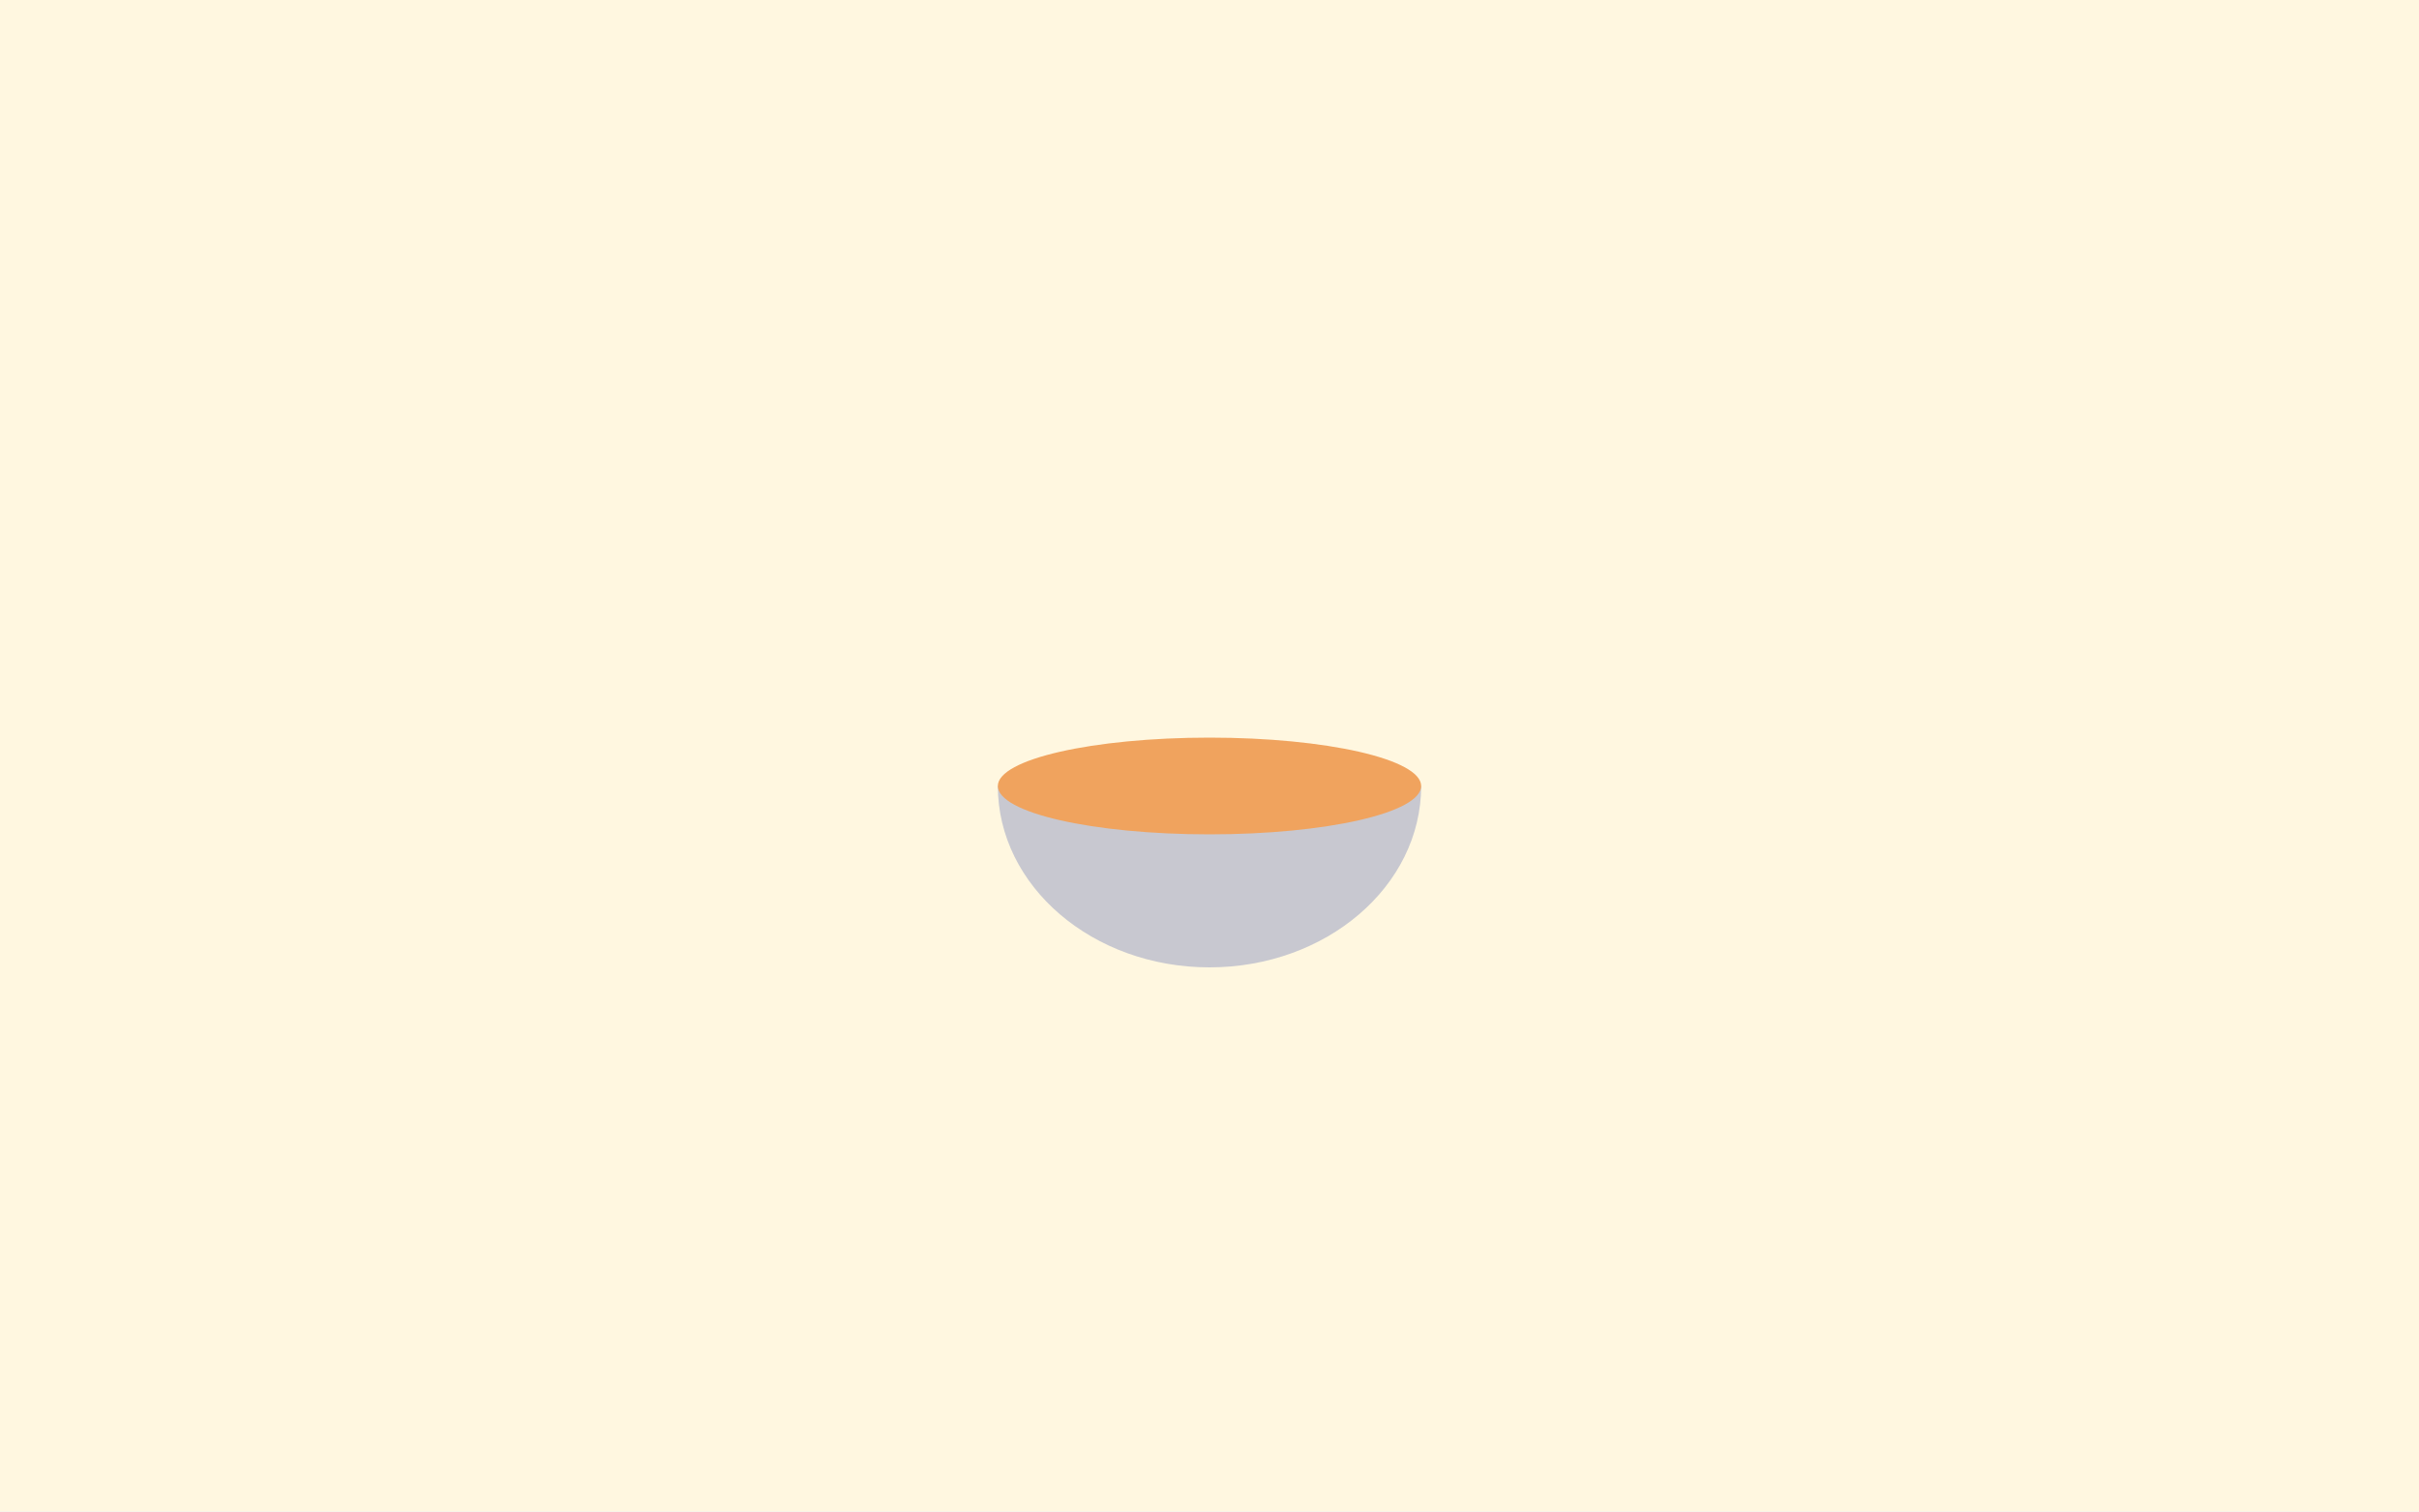
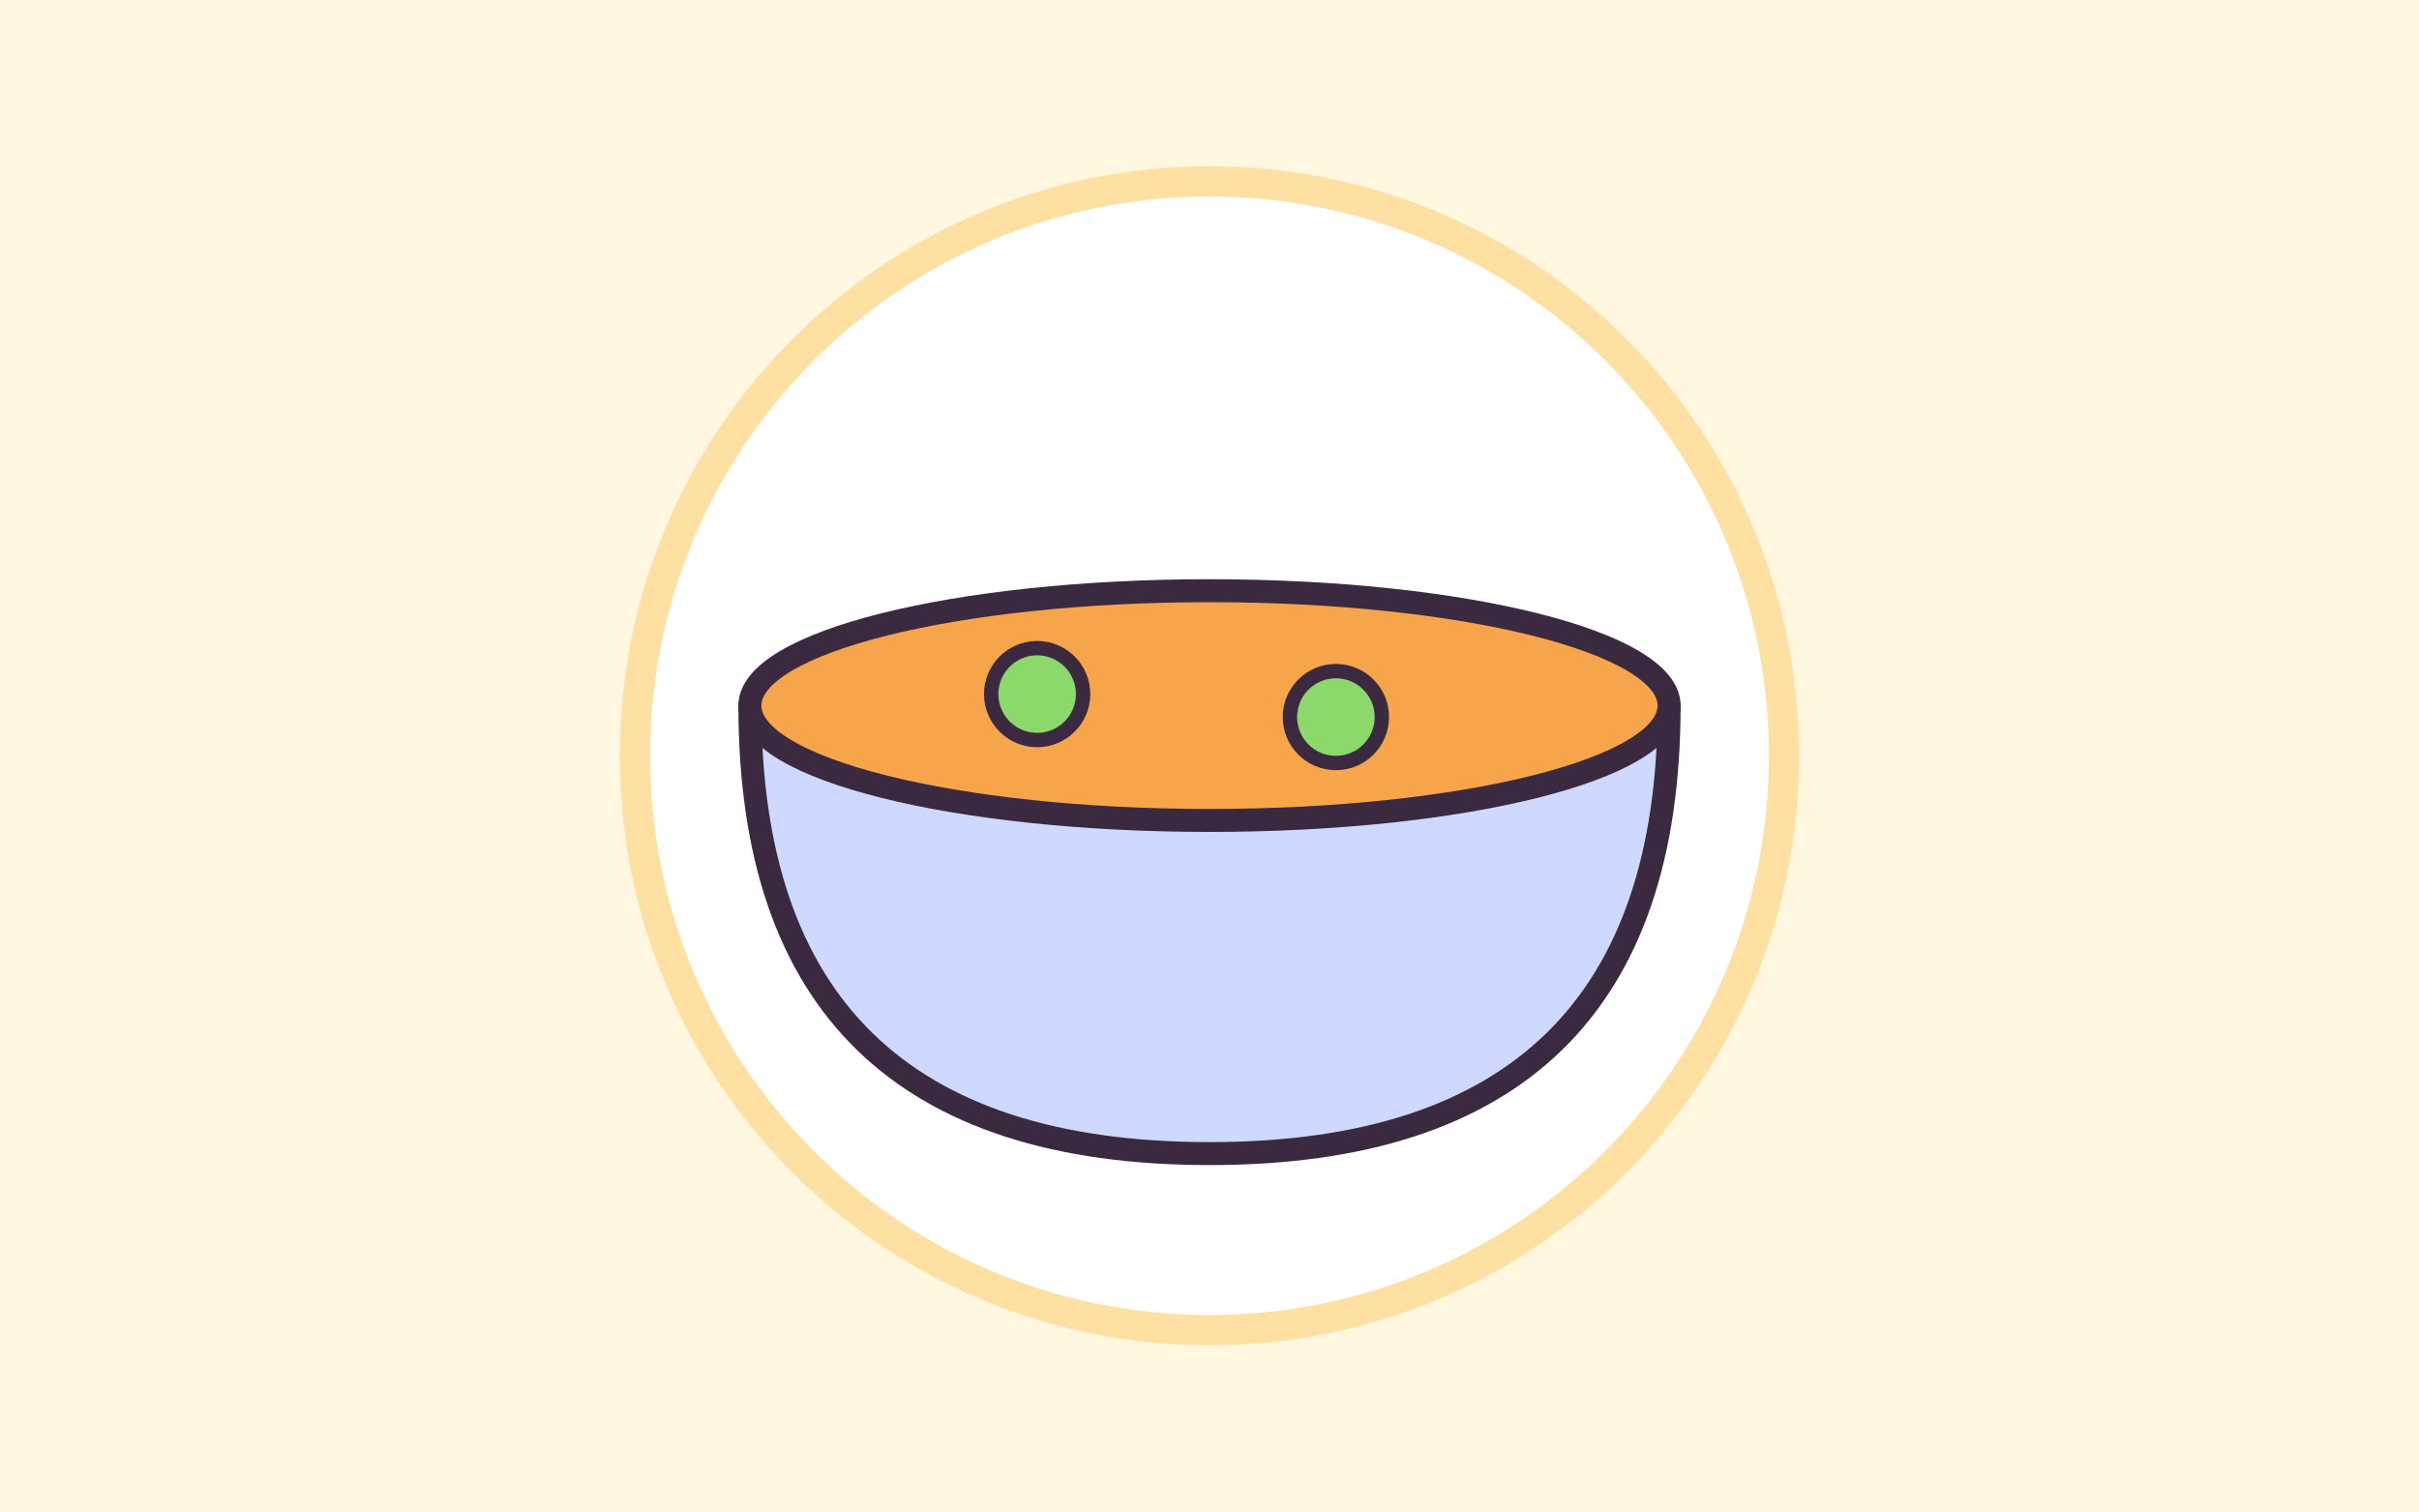
- <svg xmlns="http://www.w3.org/2000/svg" viewBox="0 0 800 500">
+ <svg xmlns="http://www.w3.org/2000/svg" width="800" height="500" viewBox="0 0 800 500">
+   <defs>
+     <linearGradient id="sky" x1="0" y1="0" x2="0" y2="1">
+       <stop offset="0" stop-color="#7fd0ff" />
+       <stop offset="1" stop-color="#e6f7ff" />
+     </linearGradient>
+     <linearGradient id="skyW" x1="0" y1="0" x2="0" y2="1">
+       <stop offset="0" stop-color="#a8e0b6" />
+       <stop offset="1" stop-color="#eaf8d8" />
+     </linearGradient>
+     <linearGradient id="skyE" x1="0" y1="0" x2="0" y2="1">
+       <stop offset="0" stop-color="#ffb88c" />
+       <stop offset="1" stop-color="#ffe9a8" />
+     </linearGradient>
+     <linearGradient id="hill1" x1="0" y1="0" x2="0" y2="1">
+       <stop offset="0" stop-color="#9be36b" />
+       <stop offset="1" stop-color="#5cbf4a" />
+     </linearGradient>
+     <linearGradient id="hill2" x1="0" y1="0" x2="0" y2="1">
+       <stop offset="0" stop-color="#7fd15a" />
+       <stop offset="1" stop-color="#3fa84a" />
+     </linearGradient>
+     <linearGradient id="hillFar" x1="0" y1="0" x2="0" y2="1">
+       <stop offset="0" stop-color="#b9ecb0" />
+       <stop offset="1" stop-color="#8fd69a" />
+     </linearGradient>
+     <radialGradient id="sunG">
+       <stop offset="0" stop-color="#fff6b0" />
+       <stop offset="1" stop-color="#ffd23f" />
+     </radialGradient>
+     <radialGradient id="shine" cx=".35" cy=".3" r=".8">
+       <stop offset="0" stop-color="#fff" stop-opacity=".55" />
+       <stop offset="1" stop-color="#fff" stop-opacity="0" />
+     </radialGradient>
+   </defs>
  <rect width="800" height="500" fill="#fff7e0" />
-   <path d="M330 260 h140 a70 60 0 0 1 -140 0z" fill="#c8c8d0" />
-   <ellipse cx="400" cy="260" rx="70" ry="16" fill="#f0a35e" />
+   <circle cx="400" cy="250" r="190" fill="#fff" stroke="#ffe0a3" stroke-width="10" />
+   <g transform="translate(400 260) scale(1.9)">
+     <path d="M-80 -14 H80 q0 78 -80 78 q-80 0 -80 -78z" fill="#cfd8ff" stroke="#3b2a3f" stroke-width="4" stroke-linejoin="round" stroke-linecap="round" />
+     <ellipse cx="0" cy="-14" rx="80" ry="20" fill="#f6a54a" stroke="#3b2a3f" stroke-width="4" />
+     <ellipse cx="-30" cy="-16" rx="8" ry="8" fill="#8bd96a" stroke="#3b2a3f" stroke-width="2.5" />
+     <ellipse cx="22" cy="-12" rx="8" ry="8" fill="#8bd96a" stroke="#3b2a3f" stroke-width="2.5" />
+     <path d="M-20 -60 q-10 -14 0 -24 M10 -64 q-10 -14 0 -24" stroke="#fff" stroke-width="6" fill="none" stroke-linecap="round" />
+   </g>
</svg>
